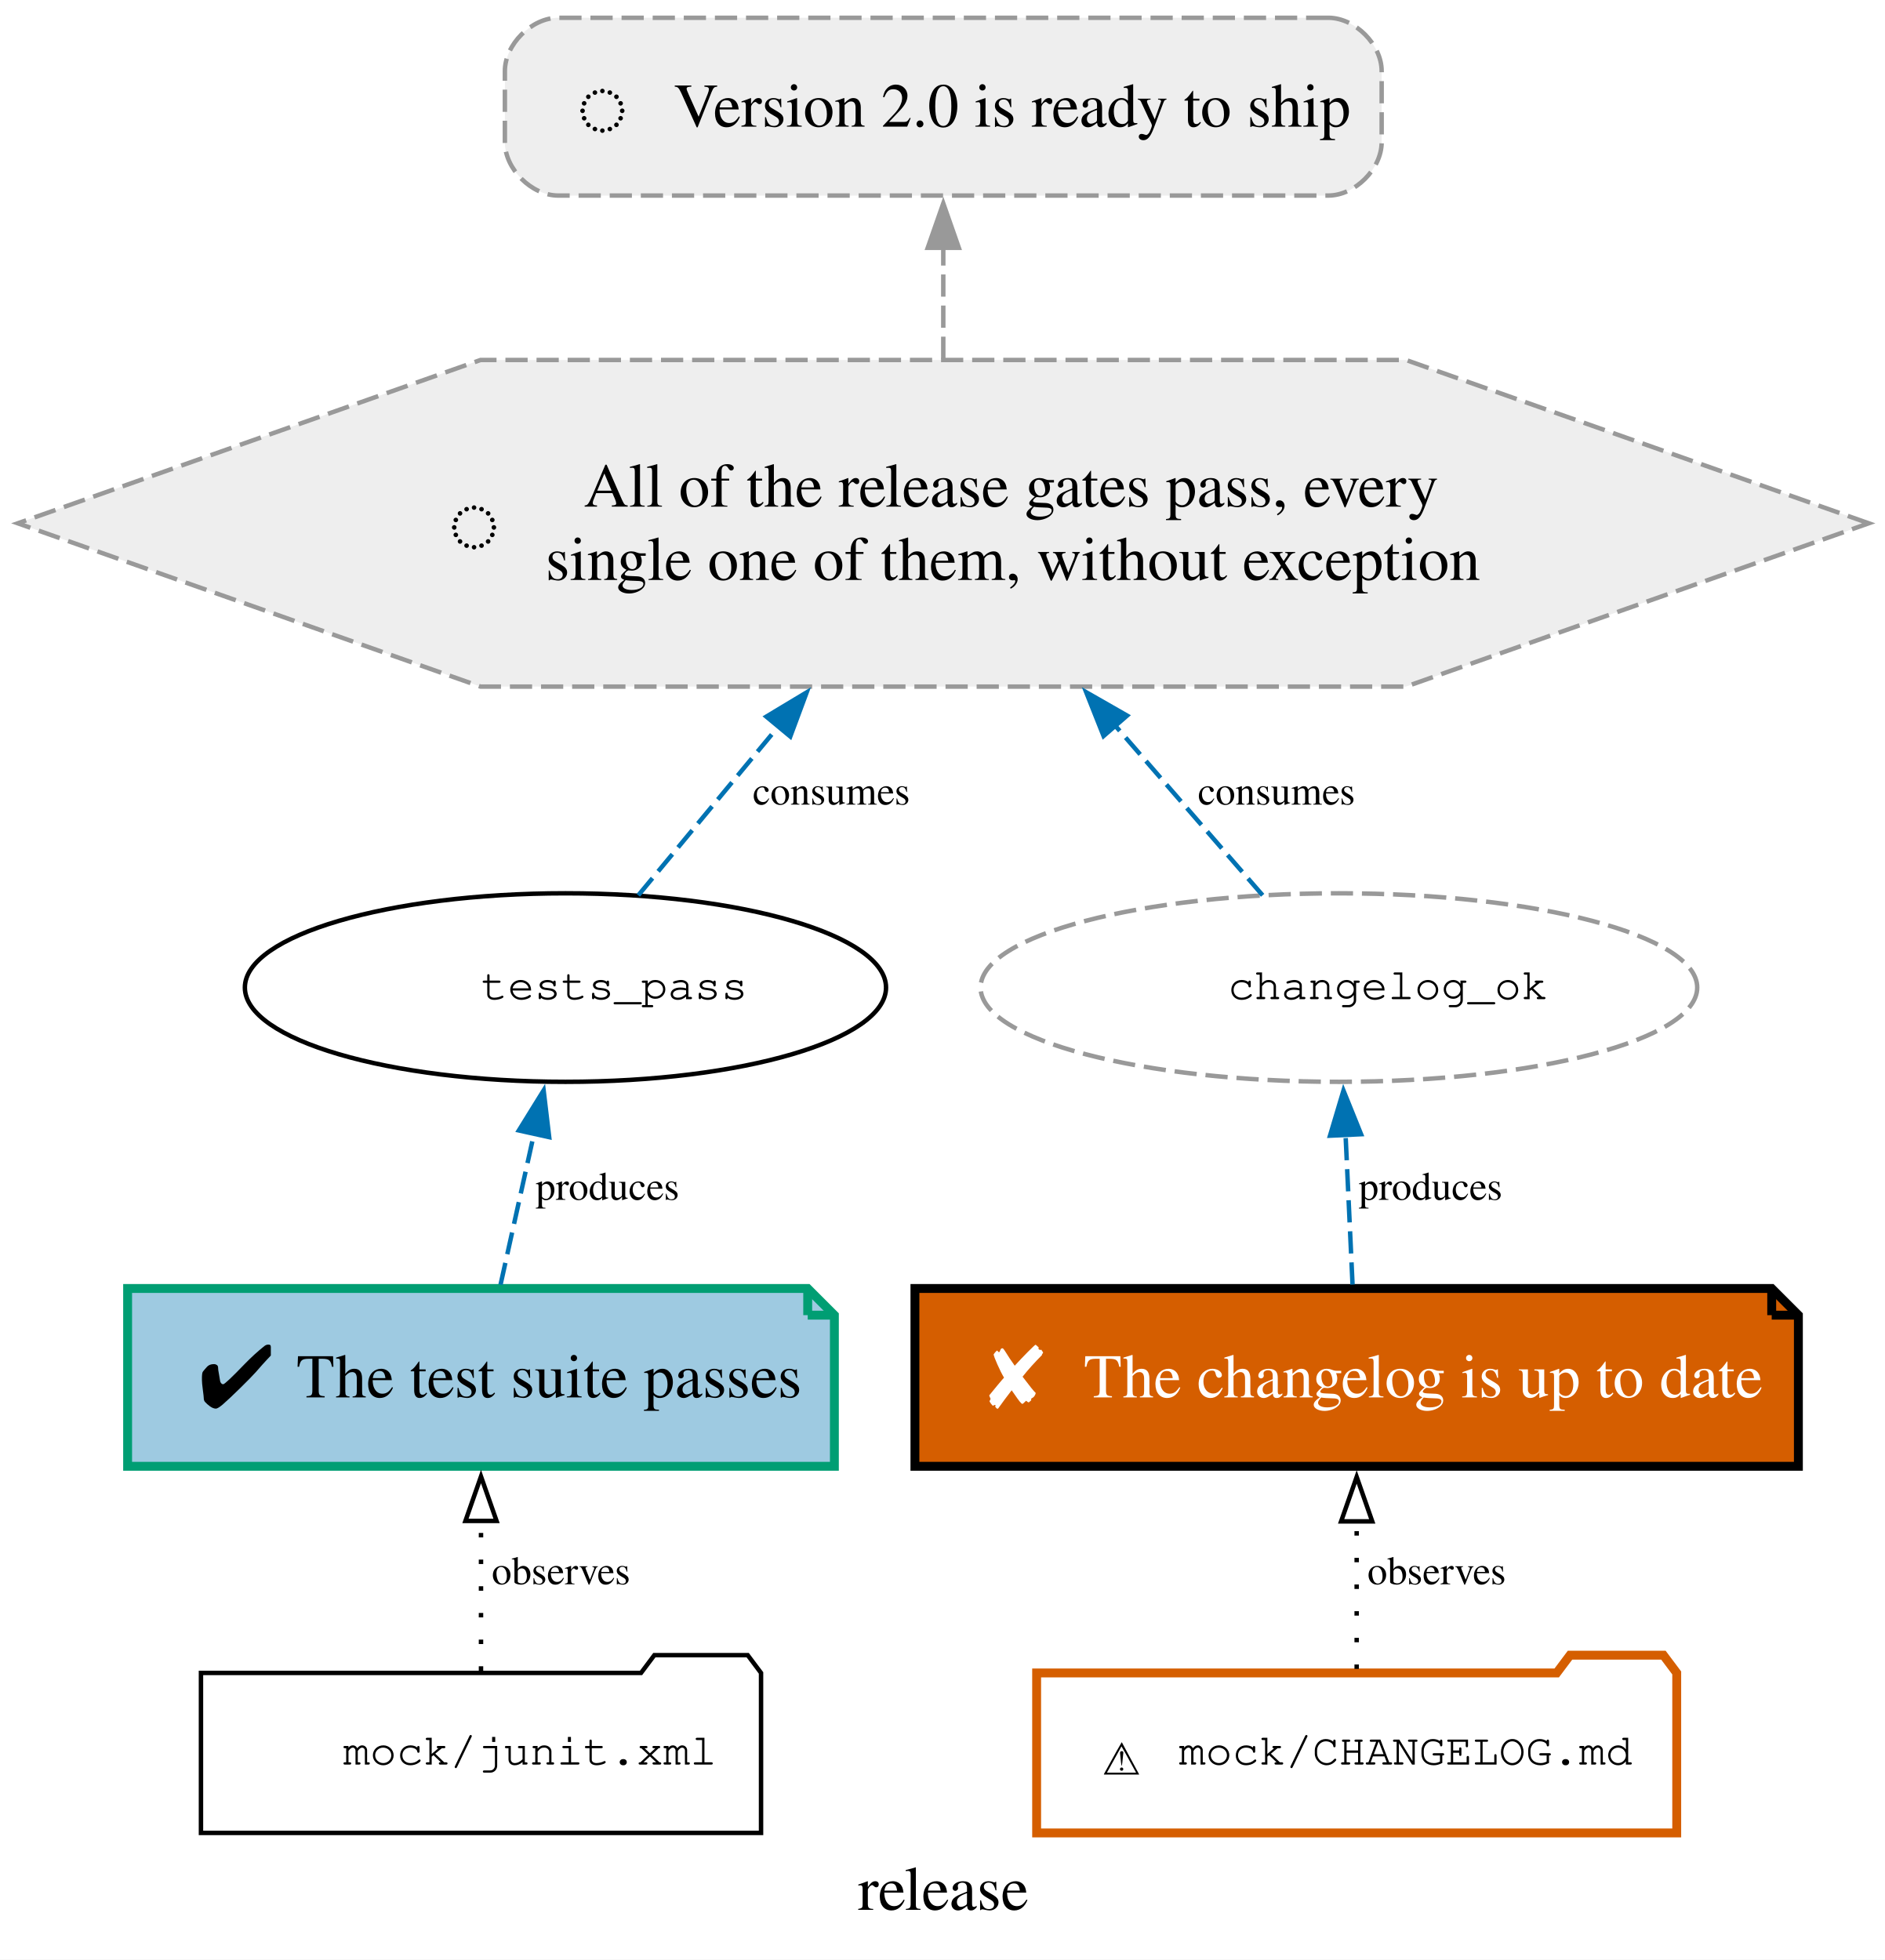
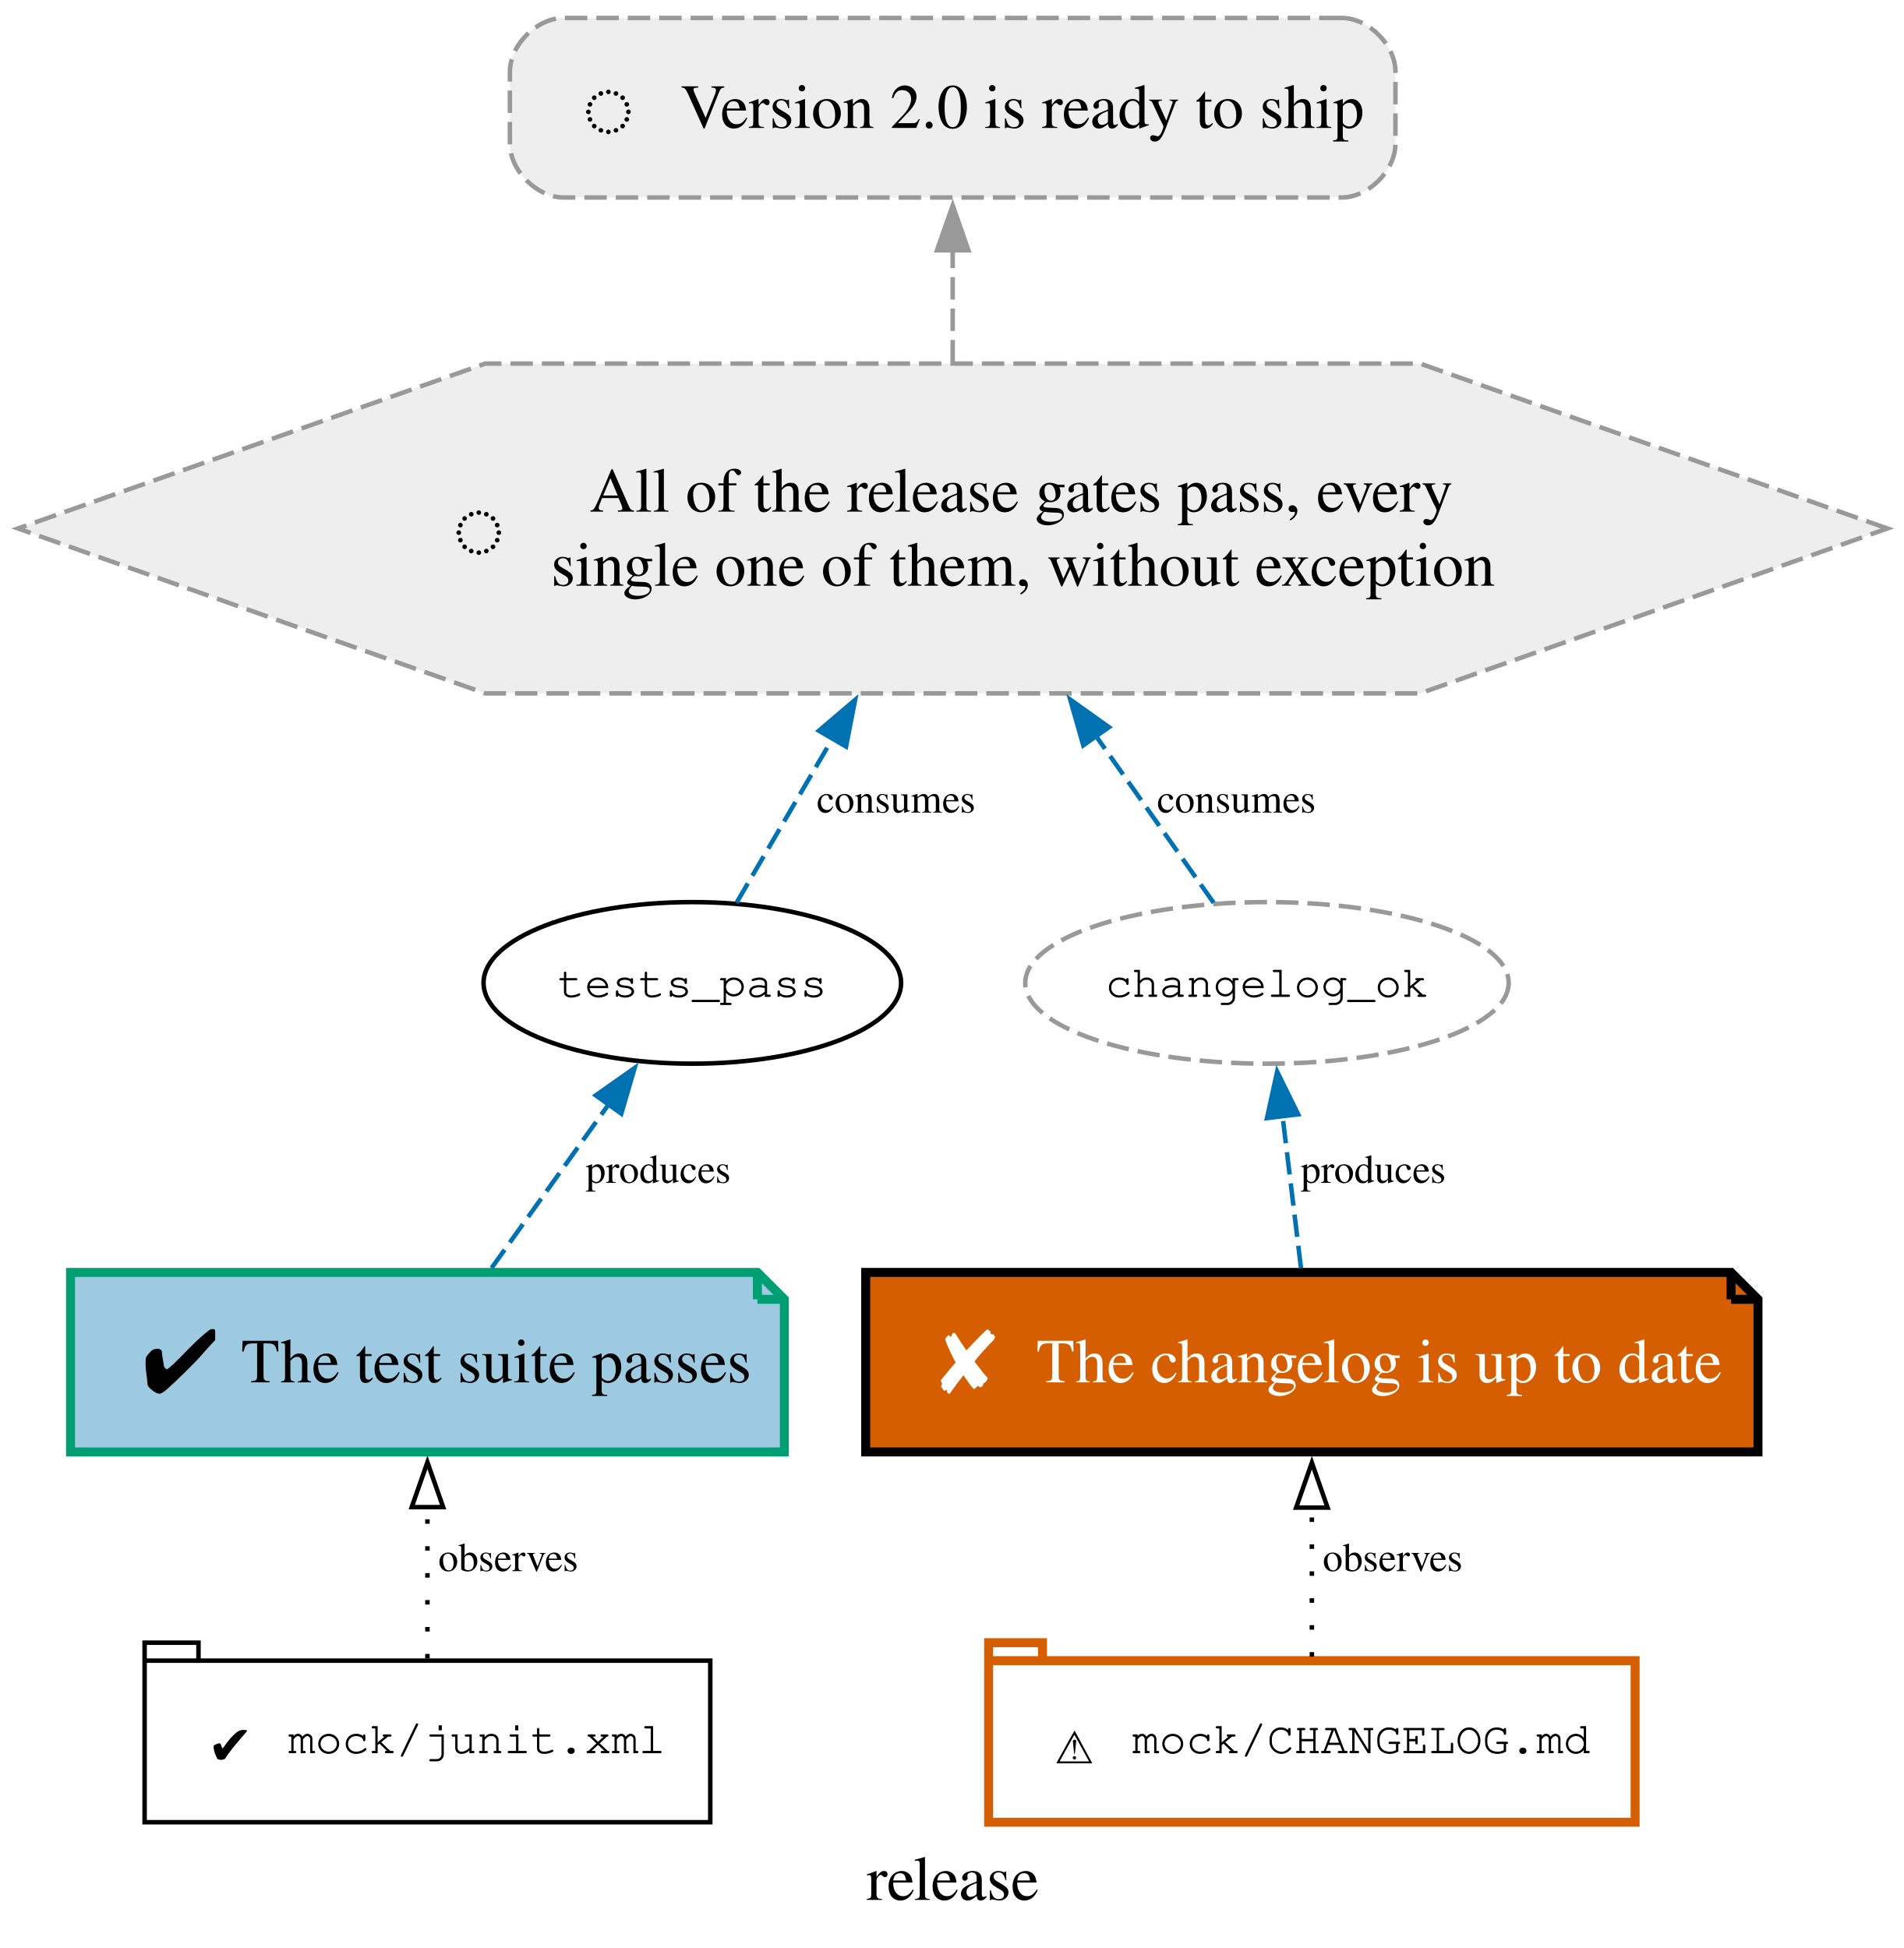
- <svg xmlns="http://www.w3.org/2000/svg" xmlns:xlink="http://www.w3.org/1999/xlink" width="424pt" height="441pt" viewBox="0.00 0.00 424.00 441.00">
-   <g id="graph0" class="graph" transform="scale(1 1) rotate(0) translate(4 436.91)">
-     <polygon fill="white" stroke="none" points="-4,4 -4,-436.91 420.41,-436.91 420.41,4 -4,4" />
+ <svg xmlns="http://www.w3.org/2000/svg" xmlns:xlink="http://www.w3.org/1999/xlink" width="424pt" height="434pt" viewBox="0.00 0.00 424.00 434.00">
+   <g id="graph0" class="graph" transform="scale(1 1) rotate(0) translate(4 430.48)">
+     <polygon fill="white" stroke="none" points="-4,4 -4,-430.48 420.41,-430.48 420.41,4 -4,4" />
    <text xml:space="preserve" text-anchor="middle" x="208.21" y="-7.2" font-family="Times,serif" font-size="14.00">release</text>
    <g id="release:c" class="node">
      <g id="a_release:c">
        <a xlink:title="skip: not run: release:e2 did not pass">
-           <path fill="#eeeeee" stroke="#999999" stroke-dasharray="5,2" d="M294.83,-432.91C294.83,-432.91 121.58,-432.91 121.58,-432.91 115.58,-432.91 109.58,-426.91 109.58,-420.91 109.58,-420.91 109.58,-404.91 109.58,-404.91 109.58,-398.91 115.58,-392.91 121.58,-392.91 121.58,-392.91 294.83,-392.91 294.83,-392.91 300.83,-392.91 306.83,-398.91 306.83,-404.91 306.83,-404.91 306.83,-420.91 306.83,-420.91 306.83,-426.91 300.83,-432.91 294.83,-432.91" />
-           <text xml:space="preserve" text-anchor="start" x="125.58" y="-406.16" font-family="Times,serif" font-size="20.00">◌</text>
-           <text xml:space="preserve" text-anchor="start" x="147.58" y="-408.41" font-family="Times,serif" font-size="14.00">Version 2.0 is ready to ship</text>
+           <path fill="#eeeeee" stroke="#999999" stroke-dasharray="5,2" d="M294.83,-426.48C294.83,-426.48 121.58,-426.48 121.58,-426.48 115.58,-426.48 109.58,-420.48 109.58,-414.48 109.58,-414.48 109.58,-398.48 109.58,-398.48 109.58,-392.48 115.58,-386.48 121.58,-386.48 121.58,-386.48 294.83,-386.48 294.83,-386.48 300.83,-386.48 306.83,-392.48 306.83,-398.48 306.83,-398.48 306.83,-414.48 306.83,-414.48 306.83,-420.48 300.83,-426.48 294.83,-426.48" />
+           <text xml:space="preserve" text-anchor="start" x="125.58" y="-399.73" font-family="Times,serif" font-size="20.00">◌</text>
+           <text xml:space="preserve" text-anchor="start" x="147.58" y="-401.98" font-family="Times,serif" font-size="14.00">Version 2.0 is ready to ship</text>
        </a>
      </g>
    </g>
    <g id="release:s" class="node">
      <g id="a_release:s">
        <a xlink:title="skip: not run: release:e2 did not pass">
-           <polygon fill="#eeeeee" stroke="#999999" stroke-dasharray="5,2" points="416.41,-319.17 312.31,-355.91 104.1,-355.91 0,-319.17 104.1,-282.43 312.31,-282.43 416.41,-319.17" />
-           <text xml:space="preserve" text-anchor="start" x="96.71" y="-312.42" font-family="Times,serif" font-size="20.00">◌</text>
-           <text xml:space="preserve" text-anchor="start" x="127.33" y="-322.92" font-family="Times,serif" font-size="14.00">All of the release gates pass, every</text>
-           <text xml:space="preserve" text-anchor="start" x="118.71" y="-306.42" font-family="Times,serif" font-size="14.00">single one of them, without exception</text>
+           <polygon fill="#eeeeee" stroke="#999999" stroke-dasharray="5,2" points="416.41,-312.74 312.31,-349.48 104.1,-349.48 0,-312.74 104.1,-276 312.31,-276 416.41,-312.74" />
+           <text xml:space="preserve" text-anchor="start" x="96.71" y="-305.99" font-family="Times,serif" font-size="20.00">◌</text>
+           <text xml:space="preserve" text-anchor="start" x="127.33" y="-316.49" font-family="Times,serif" font-size="14.00">All of the release gates pass, every</text>
+           <text xml:space="preserve" text-anchor="start" x="118.71" y="-299.99" font-family="Times,serif" font-size="14.00">single one of them, without exception</text>
        </a>
      </g>
    </g>
    <g id="edge1" class="edge">
-       <path fill="none" stroke="#999999" stroke-dasharray="5,2" d="M208.21,-356.16C208.21,-364.43 208.21,-373.15 208.21,-381.17" />
-       <polygon fill="#999999" stroke="#999999" points="204.71,-381.15 208.21,-391.15 211.71,-381.15 204.71,-381.15" />
+       <path fill="none" stroke="#999999" stroke-dasharray="5,2" d="M208.21,-349.74C208.21,-358.01 208.21,-366.72 208.21,-374.74" />
+       <polygon fill="#999999" stroke="#999999" points="204.71,-374.72 208.21,-384.72 211.71,-374.72 204.71,-374.72" />
    </g>
    <g id="release:e1" class="node">
      <g id="a_release:e1">
        <a xlink:title="pass">
-           <polygon fill="#9ecae1" stroke="#009e73" stroke-width="2" points="177.71,-147 24.71,-147 24.71,-107 183.71,-107 183.71,-141 177.71,-147" />
-           <polyline fill="none" stroke="#009e73" stroke-width="2" points="177.71,-147 177.71,-141" />
-           <polyline fill="none" stroke="#009e73" stroke-width="2" points="183.71,-141 177.71,-141" />
-           <text xml:space="preserve" text-anchor="start" x="40.71" y="-120.25" font-family="Times,serif" font-size="20.00">✔</text>
-           <text xml:space="preserve" text-anchor="start" x="62.71" y="-122.5" font-family="Times,serif" font-size="14.00">The test suite passes</text>
+           <polygon fill="#9ecae1" stroke="#009e73" stroke-width="2" points="164.71,-147 11.71,-147 11.71,-107 170.71,-107 170.71,-141 164.71,-147" />
+           <polyline fill="none" stroke="#009e73" stroke-width="2" points="164.71,-147 164.71,-141" />
+           <polyline fill="none" stroke="#009e73" stroke-width="2" points="170.71,-141 164.71,-141" />
+           <text xml:space="preserve" text-anchor="start" x="27.71" y="-120.25" font-family="Times,serif" font-size="20.00">✔</text>
+           <text xml:space="preserve" text-anchor="start" x="49.71" y="-122.5" font-family="Times,serif" font-size="14.00">The test suite passes</text>
        </a>
      </g>
    </g>
    <g id="node7" class="node">
-       <ellipse fill="none" stroke="black" cx="123.21" cy="-214.71" rx="72.12" ry="21.21" />
-       <text xml:space="preserve" text-anchor="start" x="104.21" y="-212.09" font-family="Courier,monospace" font-size="10.00">tests_pass</text>
+       <ellipse fill="none" stroke="black" cx="150.21" cy="-211.5" rx="46.5" ry="18" />
+       <text xml:space="preserve" text-anchor="middle" x="150.21" y="-208.38" font-family="Courier,monospace" font-size="10.00">tests_pass</text>
    </g>
    <g id="edge3" class="edge">
-       <path fill="none" stroke="#0072b2" stroke-dasharray="5,2" d="M108.61,-147.88C110.87,-158.04 113.66,-170.65 116.2,-182.11" />
-       <polygon fill="#0072b2" stroke="#0072b2" points="112.72,-182.56 118.3,-191.57 119.55,-181.05 112.72,-182.56" />
-       <text xml:space="preserve" text-anchor="middle" x="131.53" y="-166.95" font-family="Times,serif" font-size="9.00"> produces</text>
+       <path fill="none" stroke="#0072b2" stroke-dasharray="5,2" d="M105.49,-147.97C113.32,-158.92 123.13,-172.63 131.56,-184.42" />
+       <polygon fill="#0072b2" stroke="#0072b2" points="128.7,-186.44 137.36,-192.54 134.39,-182.37 128.7,-186.44" />
+       <text xml:space="preserve" text-anchor="middle" x="141.49" y="-166.95" font-family="Times,serif" font-size="9.00"> produces</text>
    </g>
    <g id="release:e2" class="node">
      <g id="a_release:e2">
        <a xlink:title="fail: mock/CHANGELOG.md, observed as 'changelog', does not exist">
-           <polygon fill="#d55e00" stroke="black" stroke-width="2" points="394.58,-147 201.83,-147 201.83,-107 400.58,-107 400.58,-141 394.58,-147" />
-           <polyline fill="none" stroke="black" stroke-width="2" points="394.58,-147 394.58,-141" />
-           <polyline fill="none" stroke="black" stroke-width="2" points="400.58,-141 394.58,-141" />
-           <text xml:space="preserve" text-anchor="start" x="217.83" y="-120.25" font-family="Times,serif" font-size="20.00" fill="white">✘</text>
-           <text xml:space="preserve" text-anchor="start" x="239.83" y="-122.5" font-family="Times,serif" font-size="14.00" fill="white">The changelog is up to date</text>
+           <polygon fill="#d55e00" stroke="black" stroke-width="2" points="381.58,-147 188.83,-147 188.83,-107 387.58,-107 387.58,-141 381.58,-147" />
+           <polyline fill="none" stroke="black" stroke-width="2" points="381.58,-147 381.58,-141" />
+           <polyline fill="none" stroke="black" stroke-width="2" points="387.58,-141 381.58,-141" />
+           <text xml:space="preserve" text-anchor="start" x="204.83" y="-120.25" font-family="Times,serif" font-size="20.00" fill="white">✘</text>
+           <text xml:space="preserve" text-anchor="start" x="226.83" y="-122.5" font-family="Times,serif" font-size="14.00" fill="white">The changelog is up to date</text>
        </a>
      </g>
    </g>
    <g id="node8" class="node">
-       <ellipse fill="none" stroke="#999999" stroke-dasharray="5,2" cx="297.21" cy="-214.71" rx="80.61" ry="21.21" />
-       <text xml:space="preserve" text-anchor="start" x="272.21" y="-212.09" font-family="Courier,monospace" font-size="10.00">changelog_ok</text>
+       <ellipse fill="none" stroke="#999999" stroke-dasharray="5,2" cx="278.21" cy="-211.5" rx="53.84" ry="18" />
+       <text xml:space="preserve" text-anchor="middle" x="278.21" y="-208.38" font-family="Courier,monospace" font-size="10.00">changelog_ok</text>
    </g>
    <g id="edge5" class="edge">
-       <path fill="none" stroke="#0072b2" stroke-dasharray="5,2" d="M300.28,-147.88C299.81,-157.94 299.23,-170.39 298.7,-181.75" />
-       <polygon fill="#0072b2" stroke="#0072b2" points="295.21,-181.38 298.24,-191.53 302.2,-181.71 295.21,-181.38" />
-       <text xml:space="preserve" text-anchor="middle" x="316.7" y="-166.95" font-family="Times,serif" font-size="9.00"> produces</text>
+       <path fill="none" stroke="#0072b2" stroke-dasharray="5,2" d="M285.79,-147.97C284.55,-158.13 283.04,-170.65 281.68,-181.82" />
+       <polygon fill="#0072b2" stroke="#0072b2" points="278.21,-181.38 280.48,-191.72 285.16,-182.22 278.21,-181.38" />
+       <text xml:space="preserve" text-anchor="middle" x="300.76" y="-166.95" font-family="Times,serif" font-size="9.00"> produces</text>
    </g>
    <g id="node5" class="node">
-       <polygon fill="none" stroke="black" points="167.21,-60.5 164.21,-64.5 143.21,-64.5 140.21,-60.5 41.21,-60.5 41.21,-24.5 167.21,-24.5 167.21,-60.5" />
-       <text xml:space="preserve" text-anchor="start" x="73.21" y="-39.88" font-family="Courier,monospace" font-size="10.00">mock/junit.xml</text>
+       <polygon fill="none" stroke="black" points="154.21,-60.5 40.21,-60.5 40.21,-64.5 28.21,-64.5 28.21,-24.5 154.21,-24.5 154.21,-60.5" />
+       <polyline fill="none" stroke="black" points="28.21,-60.5 40.21,-60.5" />
+       <text xml:space="preserve" text-anchor="start" x="43.08" y="-37.62" font-family="Courier,monospace" font-size="14.00">✔</text>
+       <text xml:space="preserve" text-anchor="start" x="60.21" y="-39.88" font-family="Courier,monospace" font-size="10.00">mock/junit.xml</text>
    </g>
    <g id="edge2" class="edge">
-       <path fill="none" stroke="black" stroke-dasharray="1,5" d="M104.21,-61C104.21,-70.83 104.21,-83.38 104.21,-94.84" />
-       <polygon fill="none" stroke="black" points="100.71,-94.7 104.21,-104.7 107.71,-94.7 100.71,-94.7" />
-       <text xml:space="preserve" text-anchor="middle" x="121.08" y="-80.45" font-family="Times,serif" font-size="9.00"> observes</text>
+       <path fill="none" stroke="black" stroke-dasharray="1,5" d="M91.21,-61C91.21,-70.83 91.21,-83.38 91.21,-94.84" />
+       <polygon fill="none" stroke="black" points="87.71,-94.7 91.21,-104.7 94.71,-94.7 87.71,-94.7" />
+       <text xml:space="preserve" text-anchor="middle" x="108.08" y="-80.45" font-family="Times,serif" font-size="9.00"> observes</text>
    </g>
    <g id="node6" class="node">
-       <polygon fill="none" stroke="#d55e00" stroke-width="2" points="373.21,-60.5 370.21,-64.5 349.21,-64.5 346.21,-60.5 229.21,-60.5 229.21,-24.5 373.21,-24.5 373.21,-60.5" />
-       <text xml:space="preserve" text-anchor="start" x="244.08" y="-37.62" font-family="Courier,monospace" font-size="14.00">⚠</text>
-       <text xml:space="preserve" text-anchor="start" x="261.21" y="-39.88" font-family="Courier,monospace" font-size="10.00">mock/CHANGELOG.md</text>
+       <polygon fill="none" stroke="#d55e00" stroke-width="2" points="360.21,-60.5 228.21,-60.5 228.21,-64.5 216.21,-64.5 216.21,-24.5 360.21,-24.5 360.21,-60.5" />
+       <polyline fill="none" stroke="#d55e00" stroke-width="2" points="216.21,-60.5 228.21,-60.5" />
+       <text xml:space="preserve" text-anchor="start" x="231.08" y="-37.62" font-family="Courier,monospace" font-size="14.00">⚠</text>
+       <text xml:space="preserve" text-anchor="start" x="248.21" y="-39.88" font-family="Courier,monospace" font-size="10.00">mock/CHANGELOG.md</text>
    </g>
    <g id="edge4" class="edge">
-       <path fill="none" stroke="black" stroke-dasharray="1,5" d="M301.21,-61.4C301.21,-71.18 301.21,-83.57 301.21,-94.87" />
-       <polygon fill="none" stroke="black" points="297.71,-94.6 301.21,-104.6 304.71,-94.6 297.71,-94.6" />
-       <text xml:space="preserve" text-anchor="middle" x="318.08" y="-80.45" font-family="Times,serif" font-size="9.00"> observes</text>
+       <path fill="none" stroke="black" stroke-dasharray="1,5" d="M288.21,-61.4C288.21,-71.18 288.21,-83.57 288.21,-94.87" />
+       <polygon fill="none" stroke="black" points="284.71,-94.6 288.21,-104.6 291.71,-94.6 284.71,-94.6" />
+       <text xml:space="preserve" text-anchor="middle" x="305.08" y="-80.45" font-family="Times,serif" font-size="9.00"> observes</text>
    </g>
    <g id="edge6" class="edge">
-       <path fill="none" stroke="#0072b2" stroke-dasharray="5,2" d="M139.6,-235.47C148.62,-246.34 160.2,-260.31 171.28,-273.66" />
-       <polygon fill="#0072b2" stroke="#0072b2" points="168.4,-275.67 177.48,-281.13 173.79,-271.2 168.4,-275.67" />
-       <text xml:space="preserve" text-anchor="middle" x="181.91" y="-255.88" font-family="Times,serif" font-size="9.00"> consumes</text>
+       <path fill="none" stroke="#0072b2" stroke-dasharray="5,2" d="M160.05,-229.34C165.97,-239.47 173.82,-252.91 181.47,-265.99" />
+       <polygon fill="#0072b2" stroke="#0072b2" points="178.4,-267.68 186.47,-274.55 184.45,-264.15 178.4,-267.68" />
+       <text xml:space="preserve" text-anchor="middle" x="194.48" y="-249.45" font-family="Times,serif" font-size="9.00"> consumes</text>
    </g>
    <g id="edge7" class="edge">
-       <path fill="none" stroke="#0072b2" stroke-dasharray="5,2" d="M280.05,-235.47C270.6,-246.34 258.47,-260.31 246.87,-273.66" />
-       <polygon fill="#0072b2" stroke="#0072b2" points="244.27,-271.31 240.36,-281.16 249.56,-275.9 244.27,-271.31" />
-       <text xml:space="preserve" text-anchor="middle" x="282.05" y="-255.88" font-family="Times,serif" font-size="9.00"> consumes</text>
+       <path fill="none" stroke="#0072b2" stroke-dasharray="5,2" d="M266.33,-229.34C259.04,-239.67 249.33,-253.44 239.94,-266.76" />
+       <polygon fill="#0072b2" stroke="#0072b2" points="237.29,-264.43 234.39,-274.62 243.01,-268.47 237.29,-264.43" />
+       <text xml:space="preserve" text-anchor="middle" x="270.28" y="-249.45" font-family="Times,serif" font-size="9.00"> consumes</text>
    </g>
  </g>
</svg>
